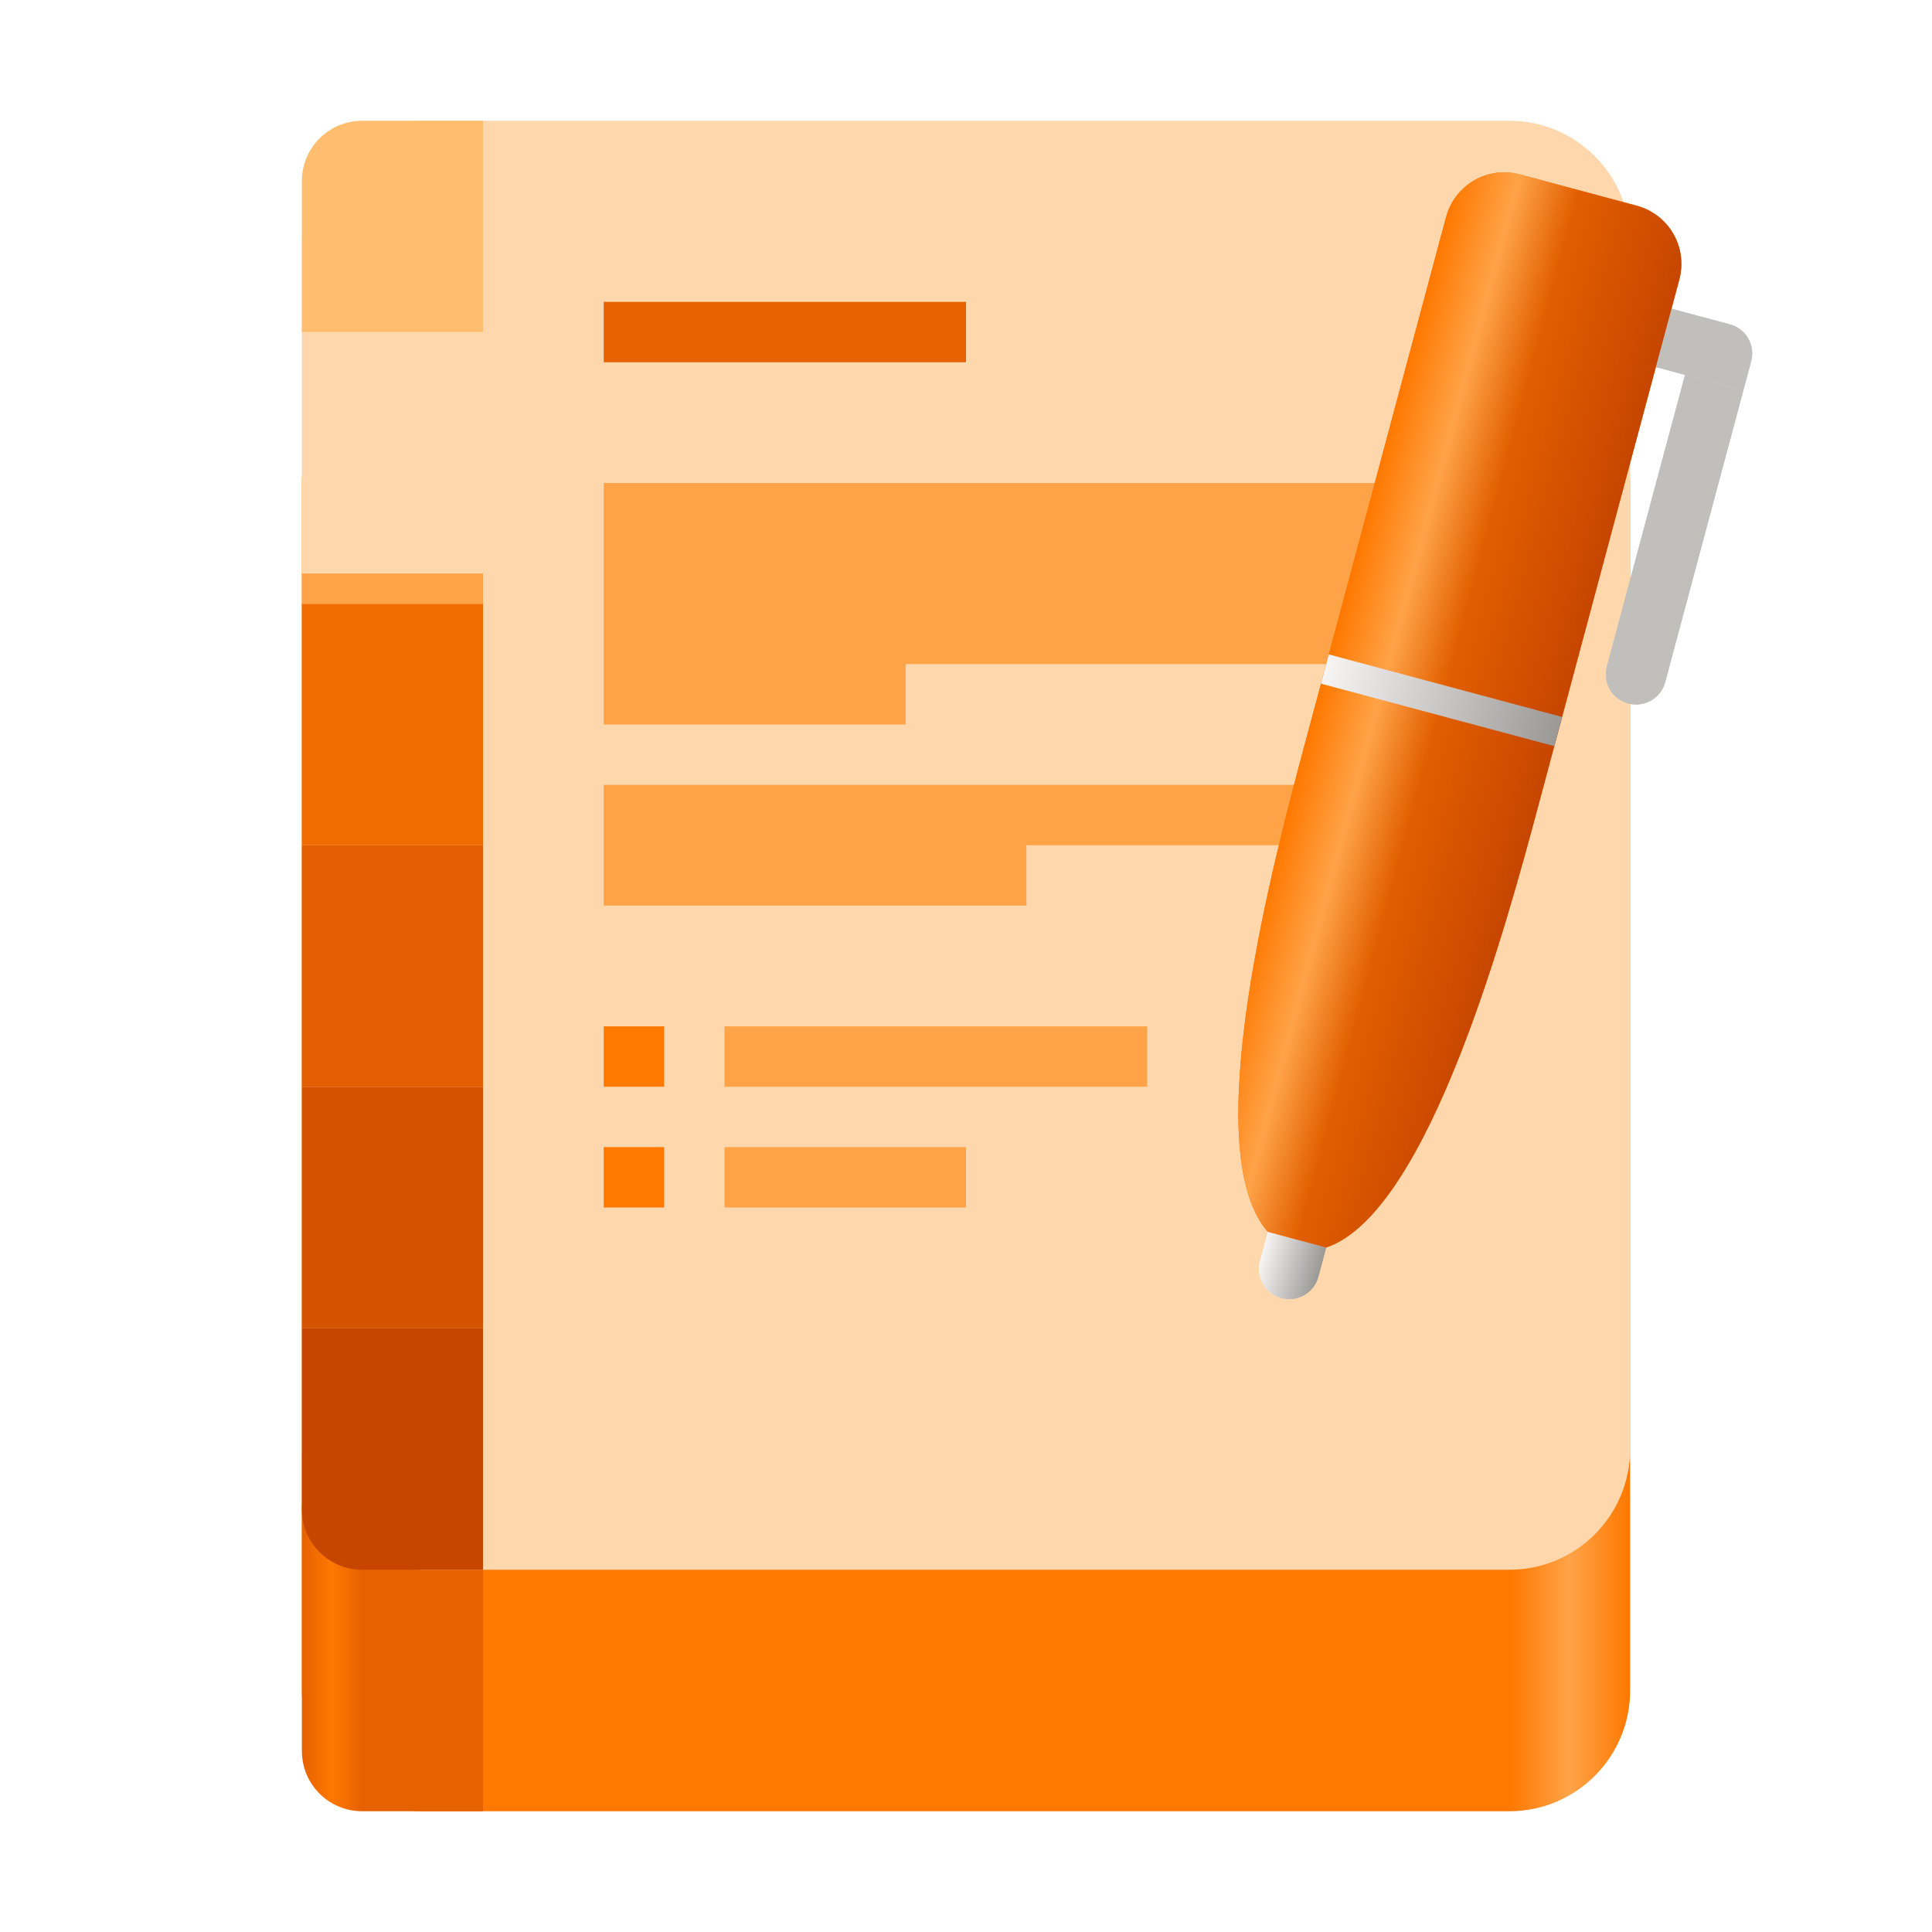
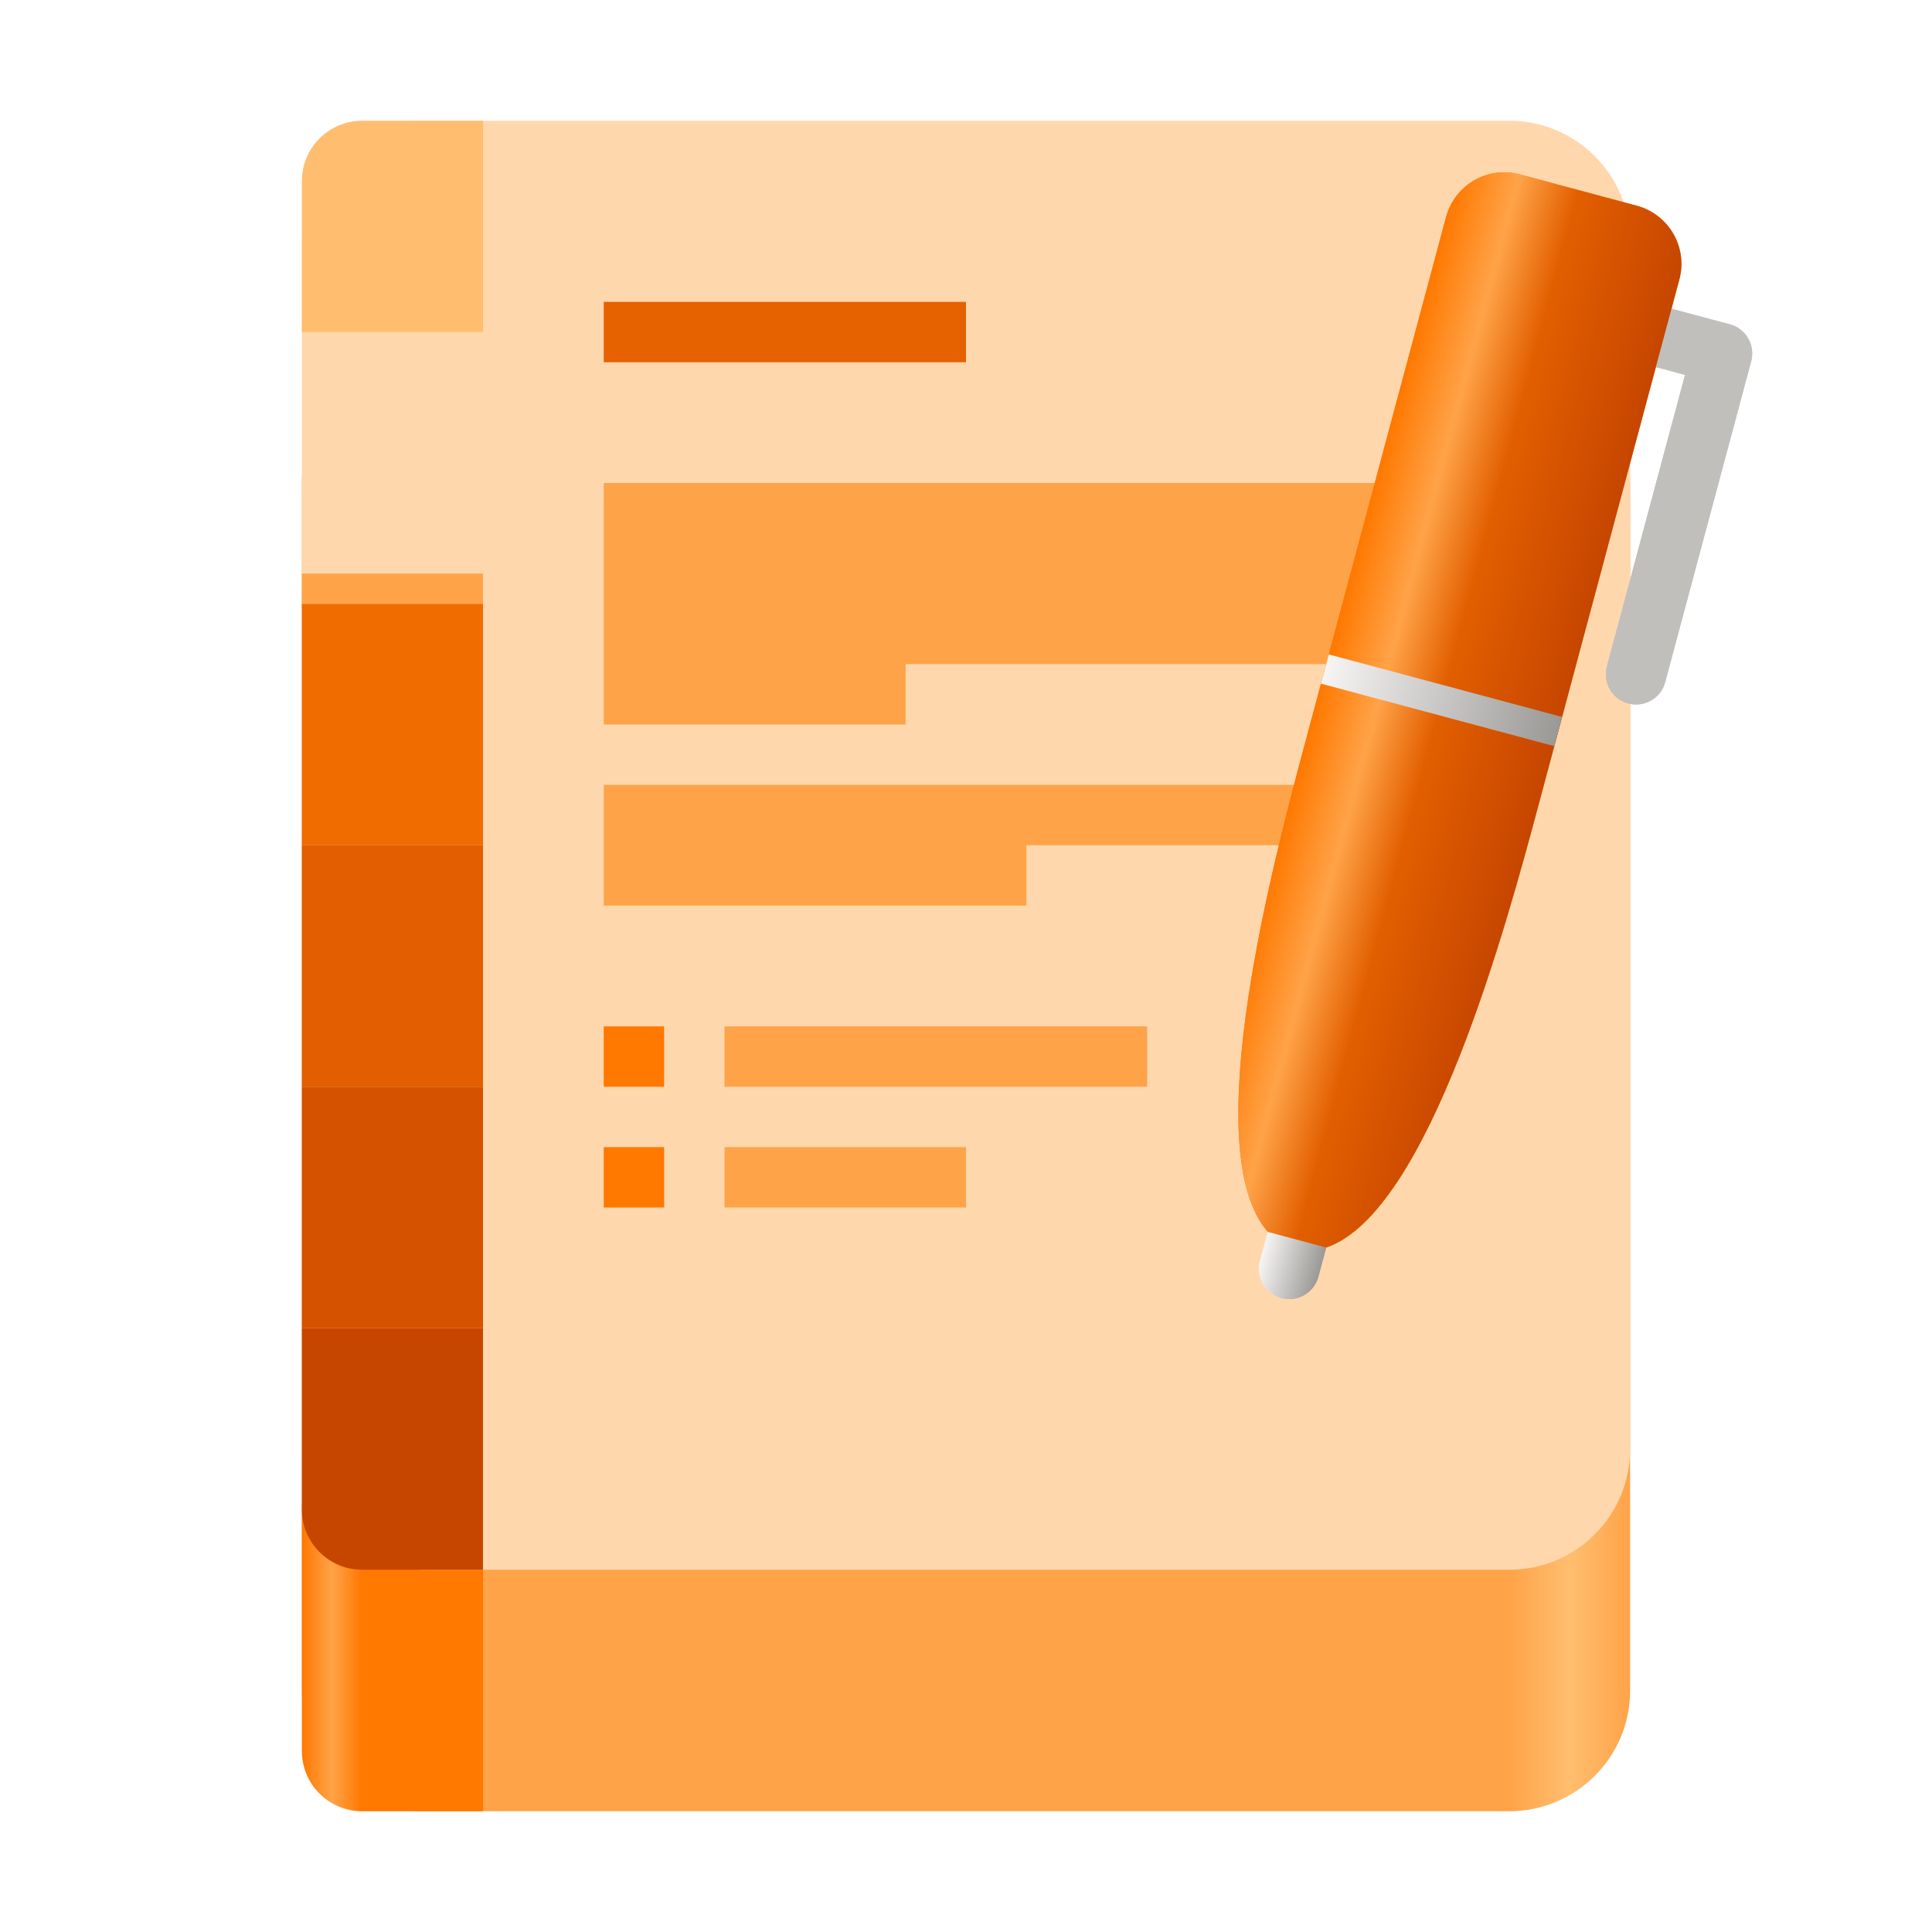
<svg xmlns="http://www.w3.org/2000/svg" xmlns:xlink="http://www.w3.org/1999/xlink" height="128px" viewBox="0 0 128 128" width="128px">
  <linearGradient id="a" gradientUnits="userSpaceOnUse" x1="100" x2="108" y1="352" y2="352">
+     <stop offset="0" stop-color="#ffa348" />
+     <stop offset="0.5" stop-color="#ffbe6f" />
+     <stop offset="1" stop-color="#ffa348" />
+   </linearGradient>
+   <linearGradient id="b" gradientUnits="userSpaceOnUse" x1="20" x2="24" y1="120" y2="120">
    <stop offset="0" stop-color="#ff7800" />
    <stop offset="0.5" stop-color="#ffa348" />
    <stop offset="1" stop-color="#ff7800" />
-   </linearGradient>
-   <linearGradient id="b" gradientUnits="userSpaceOnUse" x1="20" x2="24" y1="120" y2="120">
-     <stop offset="0" stop-color="#e66100" />
-     <stop offset="0.5" stop-color="#ff7800" />
-     <stop offset="1" stop-color="#e66100" />
  </linearGradient>
  <linearGradient id="c" gradientUnits="userSpaceOnUse">
    <stop offset="0" stop-color="#9a9996" />
    <stop offset="1" stop-color="#f6f5f4" />
  </linearGradient>
  <linearGradient id="d" gradientTransform="matrix(-0.965926 -0.258819 -0.258819 0.965926 -101.5117 -103.4994)" x1="-231.103" x2="-227.103" xlink:href="#c" y1="131.796" y2="131.796" />
  <linearGradient id="e" gradientUnits="userSpaceOnUse">
    <stop offset="0" stop-color="#f6f5f4" />
    <stop offset="1" stop-color="#9a9996" />
  </linearGradient>
  <linearGradient id="f" gradientTransform="matrix(-0.965926 -0.258819 -0.12943 0.483039 -113.5185 -58.68924)" x1="-221.103" x2="-237.103" xlink:href="#e" y1="92.796" y2="92.796" />
  <linearGradient id="g" gradientTransform="matrix(-0.965926 -0.258819 -0.258819 0.965926 -101.512 -103.4994)" x1="-231.103" x2="-227.103" xlink:href="#c" y1="131.796" y2="131.796" />
  <linearGradient id="h" gradientUnits="userSpaceOnUse" x1="88.039" x2="103.494" y1="43.361" y2="47.502">
    <stop offset="0" stop-color="#ff7800" />
    <stop offset="0.25" stop-color="#ffa348" />
    <stop offset="0.5" stop-color="#e25f00" />
    <stop offset="0.75" stop-color="#d45200" />
    <stop offset="1" stop-color="#c64600" />
  </linearGradient>
  <linearGradient id="i" gradientTransform="matrix(-0.965926 -0.258819 -0.12943 0.483039 -113.5189 -58.68925)" x1="-221.103" x2="-237.103" xlink:href="#e" y1="92.796" y2="92.796" />
  <path d="m 28 24 h 72 c 4.418 0 8 3.582 8 8 v 80 c 0 4.418 -3.582 8 -8 8 h -72 c -4.418 0 -8 -3.582 -8 -8 v -80 c 0 -4.418 3.582 -8 8 -8 z m 0 0" fill="url(#a)" />
  <path d="m 24 96 c -2.215 0 -4 1.785 -4 4 v 16 c 0 2.215 1.785 4 4 4 h 8 v -24 z m 0 0" fill="url(#b)" />
  <path d="m 28 8 h 72 c 4.418 0 8 3.582 8 8 v 80 c 0 4.418 -3.582 8 -8 8 h -72 c -4.418 0 -8 -3.582 -8 -8 v -80 c 0 -4.418 3.582 -8 8 -8 z m 0 0" fill="#ffd7ad" />
  <path d="m 40 76 h 4 v 4 h -4 z m 0 0" fill="#ff7800" />
  <path d="m 40 68 h 4 v 4 h -4 z m 0 0" fill="#ff7800" />
  <path d="m 40 32 v 16 h 20 v -4 h 36 v -12 z m 0 20 v 8 h 28 v -4 h 28 v -4 z m 8 16 v 4 h 28 v -4 z m 0 8 v 4 h 16 v -4 z m 0 0" fill="#ffa348" />
  <path d="m 40 20 h 24 v 4 h -24 z m 0 0" fill="#e66100" />
  <path d="m 20 88 v 12 c 0 2.215 1.785 4 4 4 h 8 v -16 z m 0 0" fill="#c64600" />
  <path d="m 20 72 h 12 v 16 h -12 z m 0 0" fill="#d45200" />
  <path d="m 20 56 h 12 v 16 h -12 z m 0 0" fill="#e25e00" />
  <path d="m 20 40 h 12 v 16 h -12 z m 0 0" fill="#f06b00" />
  <path d="m 20 38 h 12 v 2 h -12 z m 0 0" fill="#ffa348" />
  <path d="m 24 8 c -2.215 0 -4 1.785 -4 4 v 10 h 12 v -14 z m 0 0" fill="#ffbe6f" />
  <path d="m 114.605 21.488 l -5.797 -1.551 c -0.203 -0.055 -0.402 -0.074 -0.598 -0.066 c -0.852 0.031 -1.617 0.613 -1.852 1.48 c -0.285 1.07 0.344 2.164 1.414 2.449 l 7.727 2.07 l 0.52 -1.93 c 0.285 -1.07 -0.344 -2.164 -1.414 -2.453 z m 0 0" fill="#c0bfbc" />
  <path d="m 86.449 80.203 c -1.066 -0.285 -2.164 0.348 -2.449 1.414 l -0.52 1.934 c -0.285 1.066 0.348 2.164 1.418 2.449 c 1.066 0.285 2.16 -0.348 2.449 -1.414 l 0.516 -1.934 c 0.285 -1.066 -0.348 -2.16 -1.414 -2.449 z m 0 0" fill="url(#d)" />
  <path d="m 99.504 11.418 c -1.703 0.066 -3.234 1.227 -3.699 2.965 l -4.145 15.453 l -0.754 2.832 l -0.281 1.031 c 0 0.004 0.004 0.004 0 0.004 l -4.141 15.453 c -2.07 7.727 -7.246 27.047 -2.484 32.461 l 3.863 1.039 c 6.832 -2.312 12.008 -21.633 14.078 -29.359 l 4.141 -15.453 l 0.277 -1.039 l 0.758 -2.824 l 4.145 -15.457 c 0.57 -2.141 -0.691 -4.324 -2.832 -4.898 l -7.727 -2.07 c -0.402 -0.109 -0.805 -0.148 -1.199 -0.137 z m 0 0" fill="#ff7800" />
  <path d="m 103.496 47.5 l -15.457 -4.141 l -0.516 1.934 l 15.453 4.141 z m 0 0" fill="url(#f)" />
  <path d="m 111.637 24.836 l -0.516 1.934 l -0.52 1.93 l -4.141 15.457 c -0.285 1.07 0.344 2.164 1.414 2.449 c 1.07 0.285 2.164 -0.344 2.449 -1.414 l 4.141 -15.453 l 0.52 -1.934 l 0.516 -1.934 l -1.93 -0.516 z m 0 0" fill="#c0bfbc" />
  <path d="m 114.605 21.488 l -5.797 -1.551 c -0.203 -0.055 -0.402 -0.074 -0.598 -0.066 c -0.852 0.031 -1.617 0.613 -1.852 1.48 c -0.285 1.07 0.344 2.164 1.414 2.449 l 7.727 2.07 l 0.52 -1.93 c 0.285 -1.07 -0.344 -2.164 -1.414 -2.453 z m 0 0" fill="#c0bfbc" />
  <path d="m 86.449 80.203 c -1.066 -0.285 -2.164 0.348 -2.449 1.414 l -0.52 1.934 c -0.285 1.066 0.348 2.164 1.414 2.449 c 1.07 0.285 2.164 -0.348 2.449 -1.414 l 0.52 -1.934 c 0.285 -1.066 -0.348 -2.16 -1.414 -2.449 z m 0 0" fill="url(#g)" />
  <path d="m 111.637 24.836 l -0.516 1.934 l -0.52 1.93 l -4.141 15.457 c -0.285 1.07 0.344 2.164 1.414 2.449 c 1.07 0.285 2.164 -0.344 2.449 -1.414 l 4.141 -15.453 l 0.52 -1.934 l 0.516 -1.934 l -1.93 -0.516 z m 0 0" fill="#c0bfbc" />
  <path d="m 99.504 11.418 c -1.703 0.066 -3.234 1.227 -3.699 2.965 l -4.145 15.453 l -0.758 2.832 l -0.277 1.031 v 0.004 l -4.141 15.453 c -2.07 7.727 -7.246 27.047 -2.484 32.461 l 3.863 1.035 c 6.832 -2.309 12.008 -21.629 14.078 -29.355 l 4.141 -15.457 l 0.277 -1.035 l 0.758 -2.828 l 4.141 -15.453 c 0.574 -2.141 -0.688 -4.324 -2.828 -4.898 l -7.727 -2.07 c -0.402 -0.109 -0.805 -0.148 -1.199 -0.137 z m 0 0" fill="url(#h)" />
  <path d="m 103.492 47.5 l -15.453 -4.141 l -0.52 1.934 l 15.457 4.141 z m 0 0" fill="url(#i)" />
</svg>
